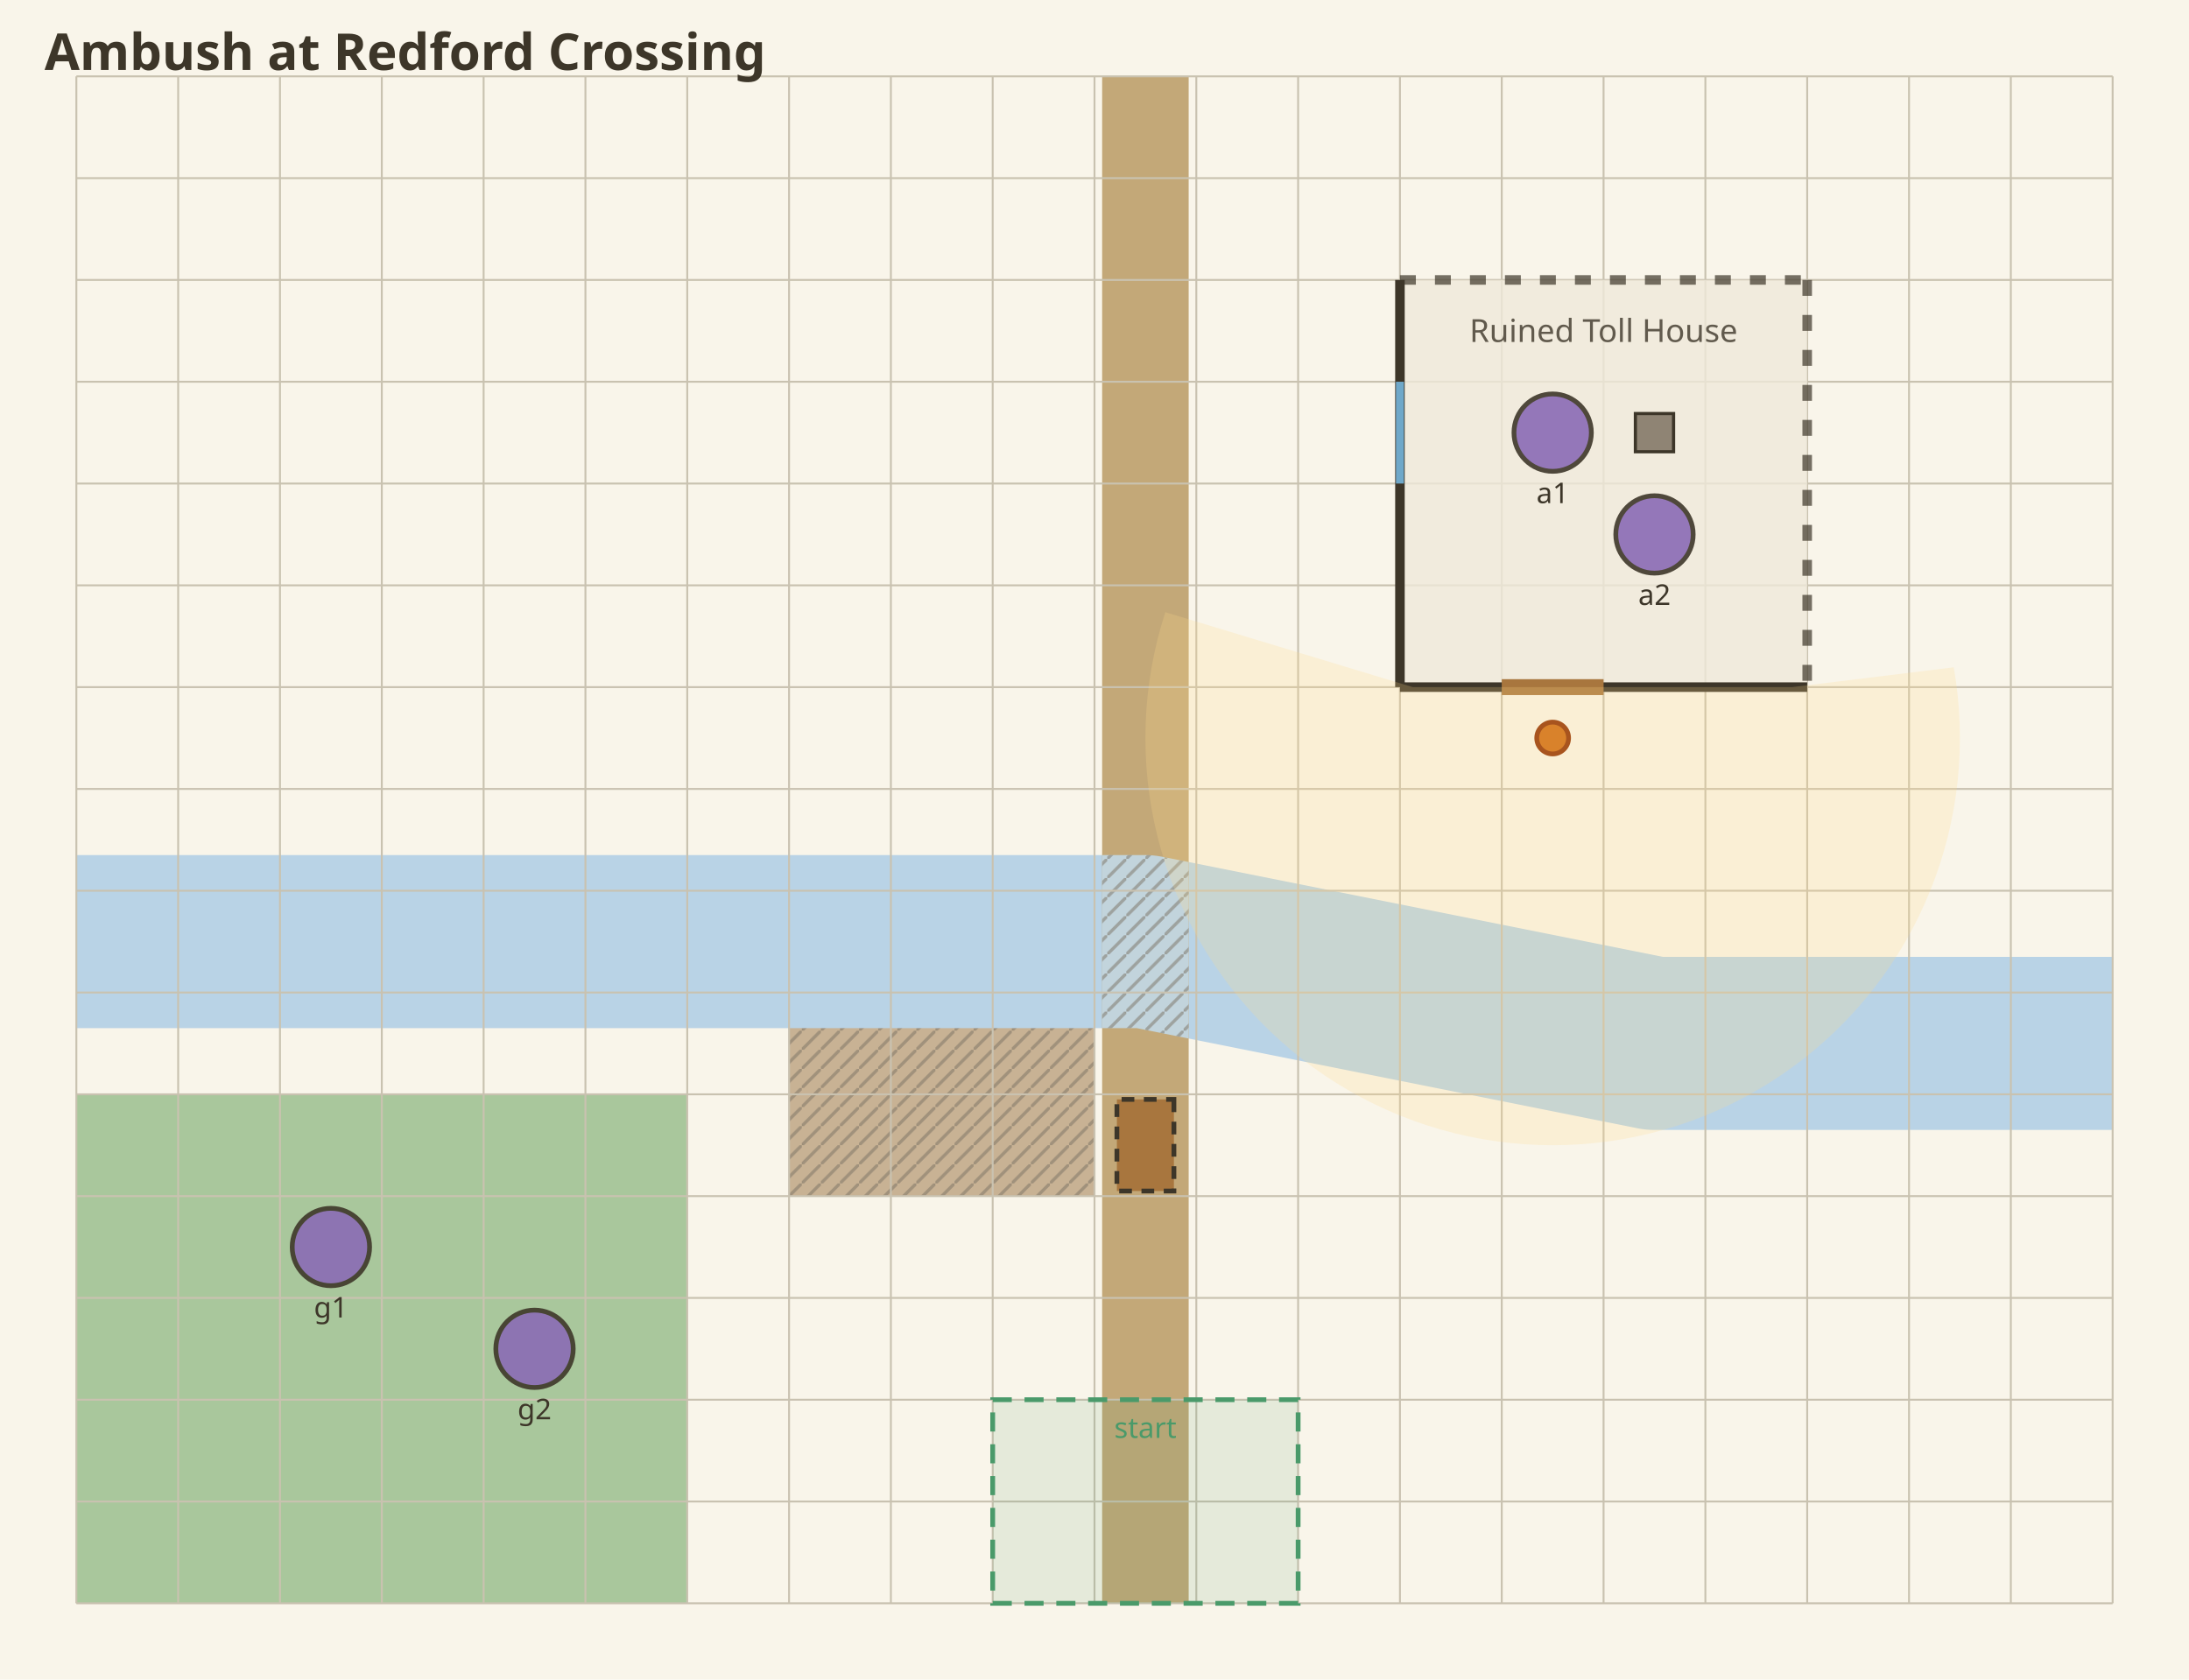
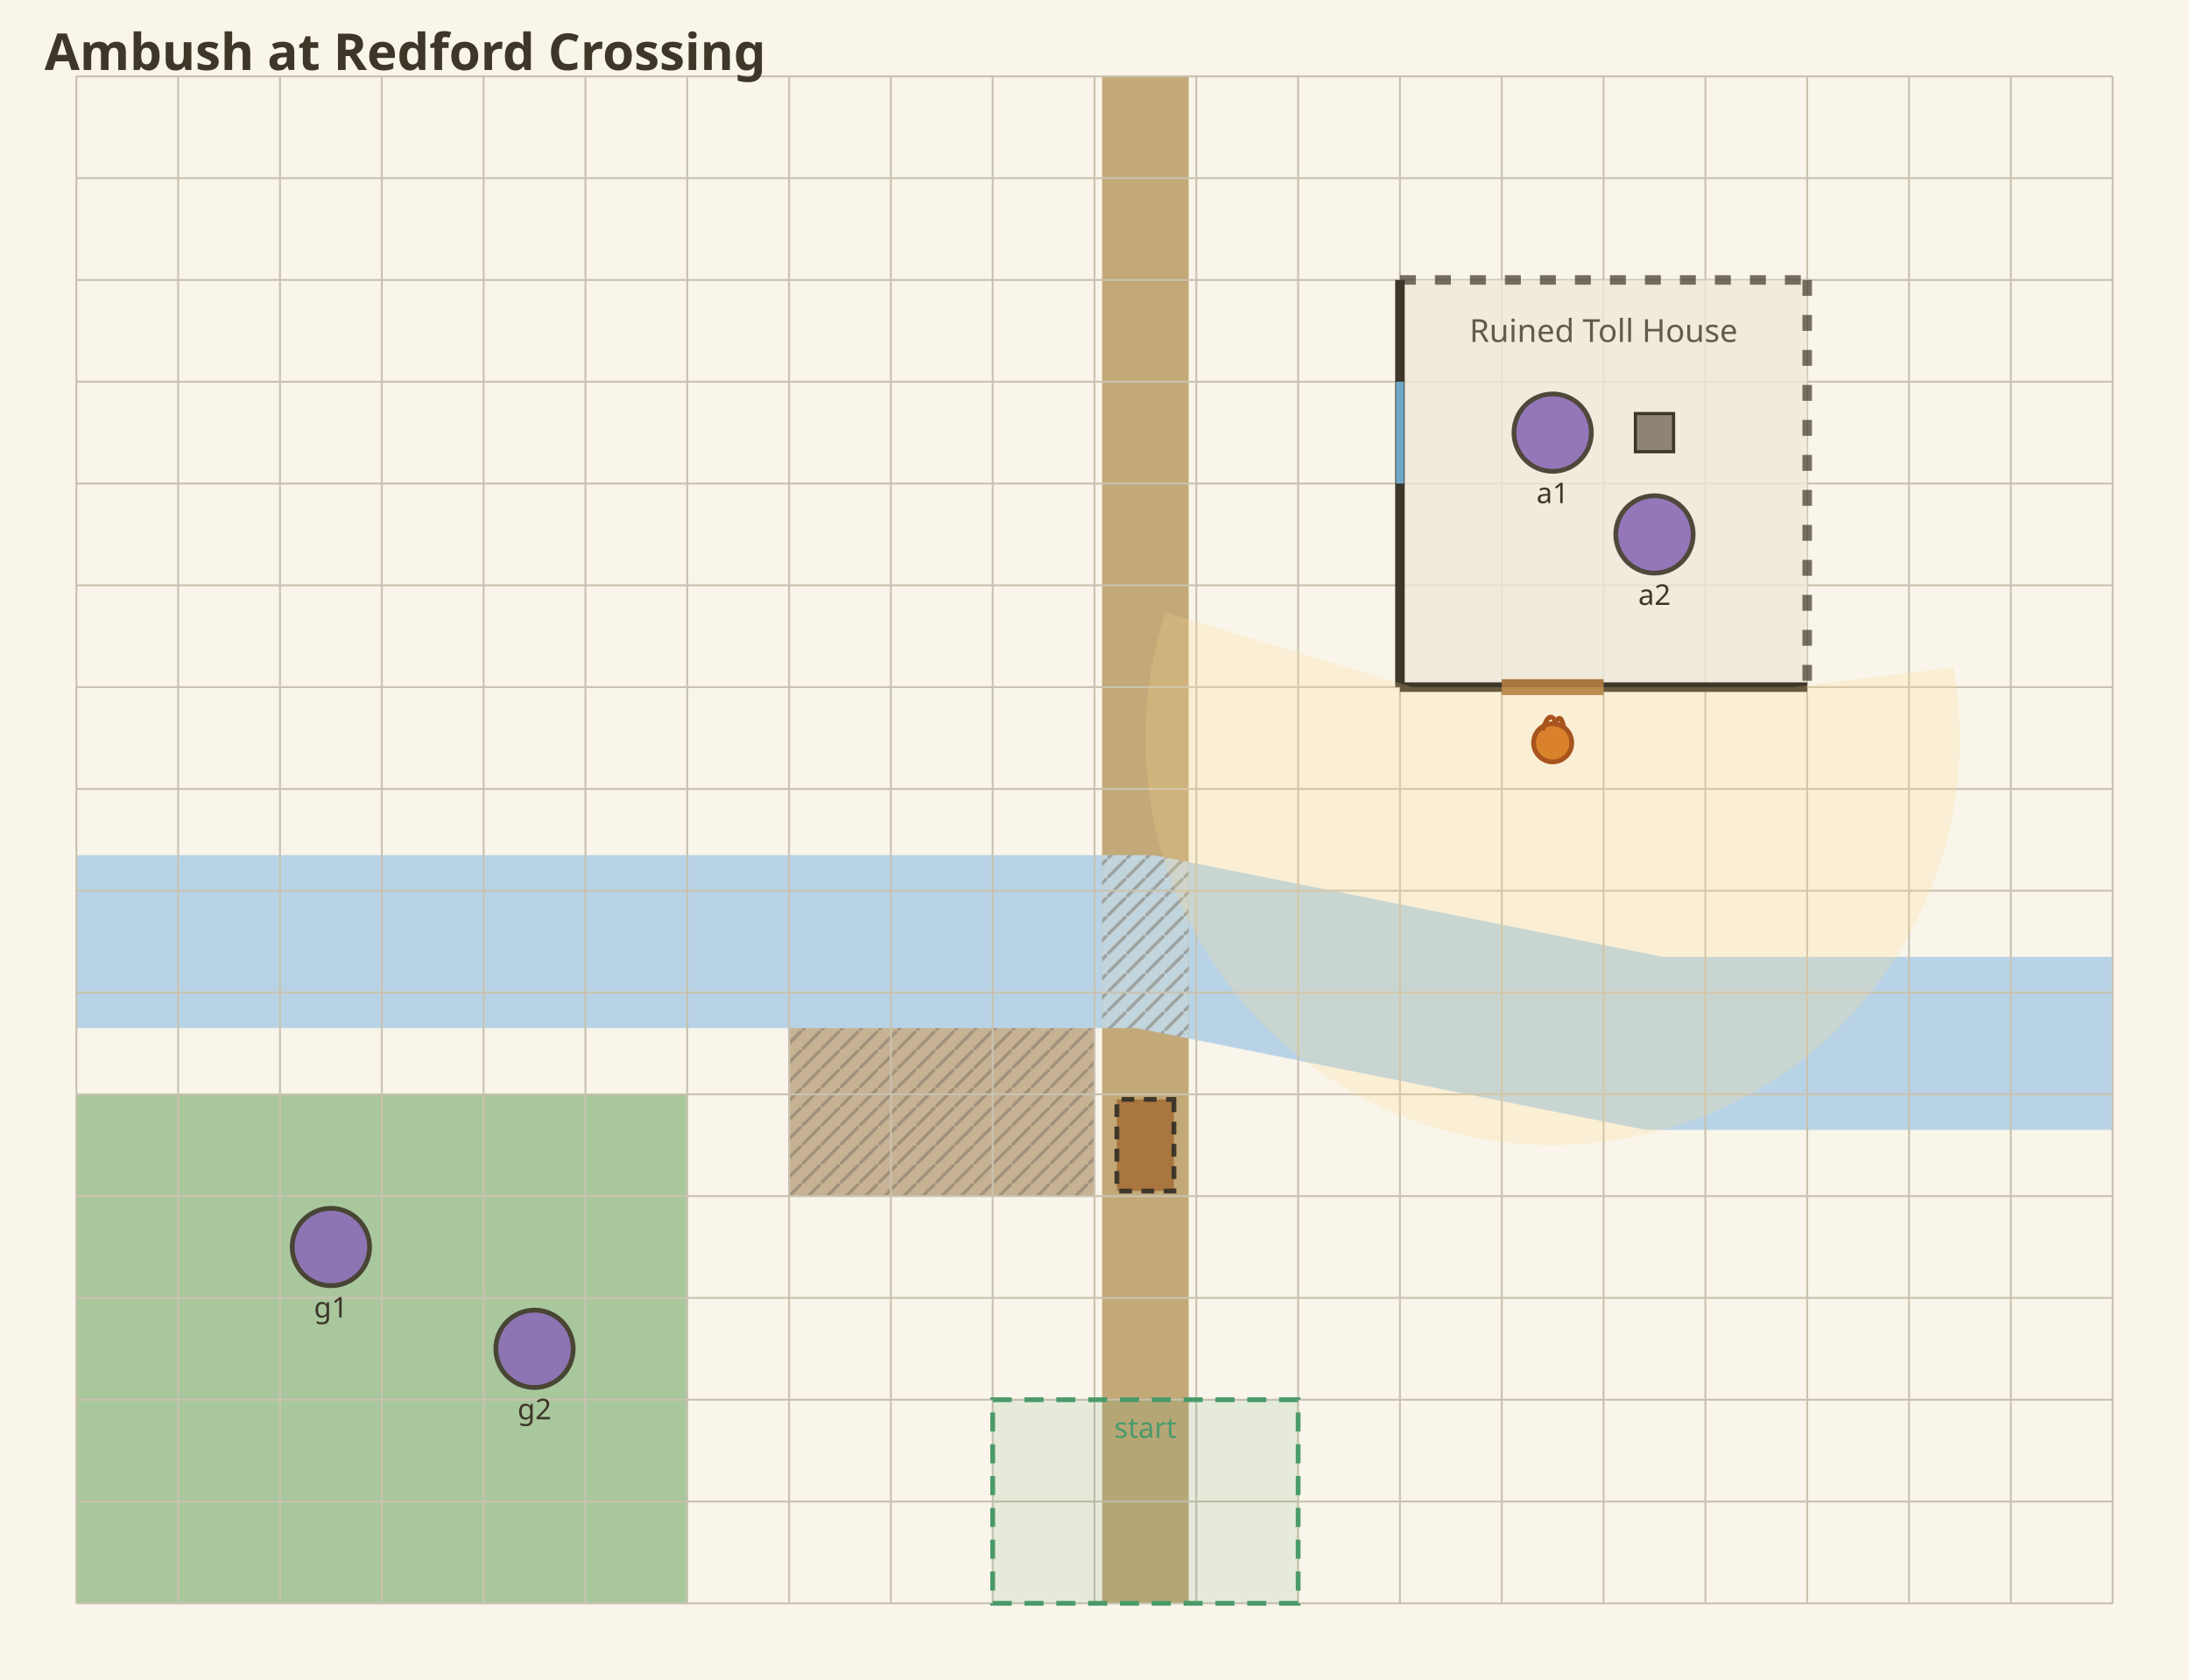
<svg xmlns="http://www.w3.org/2000/svg" viewBox="0 0 688 528" width="688" height="528" font-family="sans-serif">
  <rect x="0" y="0" width="688" height="528" fill="#f9f5ea" />
  <g transform="translate(0 0)">
    <defs>
      <pattern id="hatch" width="6" height="6" patternUnits="userSpaceOnUse">
        <path d="M0,6 L6,0" stroke="#7a7264" stroke-width="1" opacity="0.5" />
      </pattern>
    </defs>
    <g>
      <rect x="24" y="344" width="192" height="160" fill="#a9c79c" />
    </g>
    <g>
      <rect x="248" y="312" width="96" height="64" fill="#c8b294" />
      <rect x="248" y="312" width="96" height="64" fill="url(#hatch)" />
    </g>
    <g id="cd-ambush-at-redford-crossing-redford">
      <polyline points="24,296 200,296 360,296 520,328 664,328" fill="none" stroke="#b9d3e6" stroke-width="54.4" stroke-linecap="butt" stroke-linejoin="round" />
    </g>
    <g id="cd-ambush-at-redford-crossing-tollroad">
      <polyline points="360,24 360,504" fill="none" stroke="#c3a878" stroke-width="27.2" stroke-linecap="butt" stroke-linejoin="round" />
    </g>
    <g>
      <clipPath id="xing-13">
        <polygon points="346.4,24 346.4,504 373.6,504 373.6,24" />
      </clipPath>
      <polyline points="24,296 200,296 360,296 520,328 664,328" fill="none" stroke="#c2d4dc" stroke-width="54.4" stroke-linecap="butt" stroke-linejoin="round" clip-path="url(#xing-13)" />
      <polyline points="24,296 200,296 360,296 520,328 664,328" fill="none" stroke="url(#hatch)" stroke-width="54.4" stroke-linecap="butt" stroke-linejoin="round" clip-path="url(#xing-13)" />
    </g>
    <line x1="24" y1="24" x2="24" y2="504" stroke="#c9c2b0" stroke-width="0.6" />
    <line x1="56" y1="24" x2="56" y2="504" stroke="#c9c2b0" stroke-width="0.6" />
    <line x1="88" y1="24" x2="88" y2="504" stroke="#c9c2b0" stroke-width="0.6" />
    <line x1="120" y1="24" x2="120" y2="504" stroke="#c9c2b0" stroke-width="0.6" />
    <line x1="152" y1="24" x2="152" y2="504" stroke="#c9c2b0" stroke-width="0.6" />
    <line x1="184" y1="24" x2="184" y2="504" stroke="#c9c2b0" stroke-width="0.6" />
    <line x1="216" y1="24" x2="216" y2="504" stroke="#c9c2b0" stroke-width="0.6" />
    <line x1="248" y1="24" x2="248" y2="504" stroke="#c9c2b0" stroke-width="0.6" />
    <line x1="280" y1="24" x2="280" y2="504" stroke="#c9c2b0" stroke-width="0.6" />
    <line x1="312" y1="24" x2="312" y2="504" stroke="#c9c2b0" stroke-width="0.6" />
    <line x1="344" y1="24" x2="344" y2="504" stroke="#c9c2b0" stroke-width="0.6" />
    <line x1="376" y1="24" x2="376" y2="504" stroke="#c9c2b0" stroke-width="0.6" />
    <line x1="408" y1="24" x2="408" y2="504" stroke="#c9c2b0" stroke-width="0.6" />
    <line x1="440" y1="24" x2="440" y2="504" stroke="#c9c2b0" stroke-width="0.6" />
    <line x1="472" y1="24" x2="472" y2="504" stroke="#c9c2b0" stroke-width="0.6" />
    <line x1="504" y1="24" x2="504" y2="504" stroke="#c9c2b0" stroke-width="0.6" />
    <line x1="536" y1="24" x2="536" y2="504" stroke="#c9c2b0" stroke-width="0.6" />
    <line x1="568" y1="24" x2="568" y2="504" stroke="#c9c2b0" stroke-width="0.6" />
    <line x1="600" y1="24" x2="600" y2="504" stroke="#c9c2b0" stroke-width="0.6" />
    <line x1="632" y1="24" x2="632" y2="504" stroke="#c9c2b0" stroke-width="0.6" />
    <line x1="664" y1="24" x2="664" y2="504" stroke="#c9c2b0" stroke-width="0.6" />
    <line x1="24" y1="24" x2="664" y2="24" stroke="#c9c2b0" stroke-width="0.6" />
    <line x1="24" y1="56" x2="664" y2="56" stroke="#c9c2b0" stroke-width="0.6" />
    <line x1="24" y1="88" x2="664" y2="88" stroke="#c9c2b0" stroke-width="0.6" />
    <line x1="24" y1="120" x2="664" y2="120" stroke="#c9c2b0" stroke-width="0.6" />
    <line x1="24" y1="152" x2="664" y2="152" stroke="#c9c2b0" stroke-width="0.6" />
    <line x1="24" y1="184" x2="664" y2="184" stroke="#c9c2b0" stroke-width="0.6" />
    <line x1="24" y1="216" x2="664" y2="216" stroke="#c9c2b0" stroke-width="0.6" />
    <line x1="24" y1="248" x2="664" y2="248" stroke="#c9c2b0" stroke-width="0.6" />
    <line x1="24" y1="280" x2="664" y2="280" stroke="#c9c2b0" stroke-width="0.6" />
    <line x1="24" y1="312" x2="664" y2="312" stroke="#c9c2b0" stroke-width="0.6" />
    <line x1="24" y1="344" x2="664" y2="344" stroke="#c9c2b0" stroke-width="0.6" />
    <line x1="24" y1="376" x2="664" y2="376" stroke="#c9c2b0" stroke-width="0.6" />
    <line x1="24" y1="408" x2="664" y2="408" stroke="#c9c2b0" stroke-width="0.6" />
    <line x1="24" y1="440" x2="664" y2="440" stroke="#c9c2b0" stroke-width="0.6" />
    <line x1="24" y1="472" x2="664" y2="472" stroke="#c9c2b0" stroke-width="0.6" />
    <line x1="24" y1="504" x2="664" y2="504" stroke="#c9c2b0" stroke-width="0.6" />
    <g id="cd-ambush-at-redford-crossing-tollhouse">
      <rect x="440" y="88" width="128" height="128" fill="#efe9da" opacity="0.8" />
      <line x1="440" y1="88" x2="568" y2="88" stroke="#3d3629" stroke-width="3" stroke-dasharray="5 6" opacity="0.7" />
      <line x1="440" y1="216" x2="568" y2="216" stroke="#3d3629" stroke-width="3" opacity="1" />
      <line x1="440" y1="88" x2="440" y2="216" stroke="#3d3629" stroke-width="3" opacity="1" />
      <line x1="568" y1="88" x2="568" y2="216" stroke="#3d3629" stroke-width="3" stroke-dasharray="5 6" opacity="0.7" />
    </g>
    <line x1="472" y1="216" x2="504" y2="216" stroke="#a8763e" stroke-width="5" />
    <line x1="440" y1="120" x2="440" y2="152" stroke="#6fa8c9" stroke-width="2.5" />
    <text x="504" y="107.5" font-size="10" fill="#3d3629" opacity="0.8" text-anchor="middle" font-family="sans-serif">Ruined Toll House</text>
    <text x="360" y="452" font-size="9" fill="#4a9a6a" text-anchor="middle" font-family="sans-serif">start</text>
    <g id="cd-ambush-at-redford-crossing-start">
      <rect x="312" y="440" width="96" height="64" fill="#4a9a6a" opacity="0.12" />
      <rect x="312" y="440" width="96" height="64" fill="none" stroke="#4a9a6a" stroke-width="1.5" stroke-dasharray="6 4" />
    </g>
    <g>
      <rect x="345.6" y="351.04" width="28.8" height="17.92" fill="#a8763e" stroke="#3d3629" stroke-width="1.5" stroke-dasharray="4 3" transform="rotate(90 360 360)" />
    </g>
    <g>
      <polygon points="616,232 615.92,236.47 615.69,240.93 615.3,245.38 614.75,249.81 614.06,254.23 613.2,258.61 612.2,262.97 611.04,267.28 609.74,271.55 608.28,275.78 606.68,279.95 604.93,284.06 603.05,288.11 601.02,292.09 598.85,296 596.55,299.83 594.12,303.58 591.55,307.24 588.87,310.8 586.05,314.28 583.12,317.65 580.08,320.92 576.92,324.08 573.65,327.12 570.28,330.05 566.8,332.87 563.24,335.55 559.58,338.12 555.83,340.55 552,342.85 548.09,345.02 544.11,347.05 540.06,348.93 535.95,350.68 531.78,352.28 527.55,353.74 523.28,355.04 518.97,356.2 514.61,357.2 510.23,358.06 505.81,358.75 501.38,359.3 496.93,359.69 492.47,359.92 488,360 483.53,359.92 479.07,359.69 474.62,359.3 470.19,358.75 465.77,358.06 461.39,357.2 457.03,356.2 452.72,355.04 448.45,353.74 444.22,352.28 440.05,350.68 435.94,348.93 431.89,347.05 427.91,345.02 424,342.85 420.17,340.55 416.42,338.12 412.76,335.55 409.2,332.87 405.72,330.05 402.35,327.12 399.08,324.08 395.92,320.92 392.88,317.65 389.95,314.28 387.13,310.8 384.45,307.24 381.88,303.58 379.45,299.83 377.15,296 374.98,292.09 372.95,288.11 371.07,284.06 369.32,279.95 367.72,275.78 366.26,271.55 364.96,267.28 363.8,262.97 362.8,258.61 361.94,254.23 361.25,249.81 360.7,245.38 360.31,240.93 360.08,236.47 360,232 360.08,227.53 360.31,223.07 360.7,218.62 361.25,214.19 361.94,209.77 362.8,205.39 363.8,201.03 364.96,196.72 366.26,192.45 444.04,216 448.4,216 452.06,216 455.2,216 457.91,216 460.29,216 462.39,216 464.28,216 465.98,216 467.52,216 468.93,216 470.23,216 471.43,216 472.55,216 473.59,216 474.57,216 475.5,216 476.38,216 477.21,216 478,216 478.76,216 479.49,216 480.2,216 480.88,216 481.54,216 482.18,216 482.8,216 483.41,216 484.01,216 484.6,216 485.18,216 485.75,216 486.32,216 486.88,216 487.44,216 488,216 488.56,216 489.12,216 489.68,216 490.25,216 490.82,216 491.4,216 491.99,216 492.59,216 493.2,216 493.82,216 494.46,216 495.12,216 495.8,216 496.51,216 497.24,216 498,216 498.79,216 499.62,216 500.5,216 501.43,216 502.41,216 503.45,216 504.57,216 505.77,216 507.07,216 508.48,216 510.02,216 511.72,216 513.61,216 515.71,216 518.09,216 520.8,216 523.94,216 527.6,216 531.96,216 537.24,216 543.8,216 552.17,216 563.27,216 614.06,209.77 614.75,214.19 615.3,218.62 615.69,223.07 615.92,227.53" fill="#ffd98a" opacity="0.22" />
-       <circle cx="488" cy="232" r="5" fill="#d9822b" stroke="#a8541e" stroke-width="1.5" />
+       <circle cx="488" cy="233.5" r="6" fill="#d9822b" stroke="#a8541e" stroke-width="1.5" />
+       <path d="M485 229 Q487 223 489 227 Q490.5 224 491.5 228.5" fill="none" stroke="#a8541e" stroke-width="1.5" stroke-linecap="round" />
    </g>
    <g id="cd-ambush-at-redford-crossing-loot">
      <rect x="514" y="130" width="12" height="12" fill="#8f8474" stroke="#3d3629" stroke-width="1" />
    </g>
    <g id="cd-ambush-at-redford-crossing-g1">
      <circle cx="104" cy="392" r="12.16" fill="#8a6ab5" opacity="0.9" stroke="#3d3629" stroke-width="1.5" />
    </g>
    <g>
      <circle cx="168" cy="424" r="12.16" fill="#8a6ab5" opacity="0.9" stroke="#3d3629" stroke-width="1.5" />
    </g>
    <g id="cd-ambush-at-redford-crossing-a1">
      <circle cx="488" cy="136" r="12.16" fill="#8a6ab5" opacity="0.9" stroke="#3d3629" stroke-width="1.5" />
    </g>
    <g>
      <circle cx="520" cy="168" r="12.16" fill="#8a6ab5" opacity="0.9" stroke="#3d3629" stroke-width="1.5" />
    </g>
    <text x="104" y="414.16" font-size="9" fill="#3d3629" text-anchor="middle" font-family="sans-serif">g1</text>
    <text x="168" y="446.16" font-size="9" fill="#3d3629" text-anchor="middle" font-family="sans-serif">g2</text>
    <text x="488" y="158.16" font-size="9" fill="#3d3629" text-anchor="middle" font-family="sans-serif">a1</text>
    <text x="520" y="190.16" font-size="9" fill="#3d3629" text-anchor="middle" font-family="sans-serif">a2</text>
  </g>
  <text x="14" y="22" font-size="16" font-weight="bold" fill="#3d3629" font-family="sans-serif">Ambush at Redford Crossing</text>
</svg>
